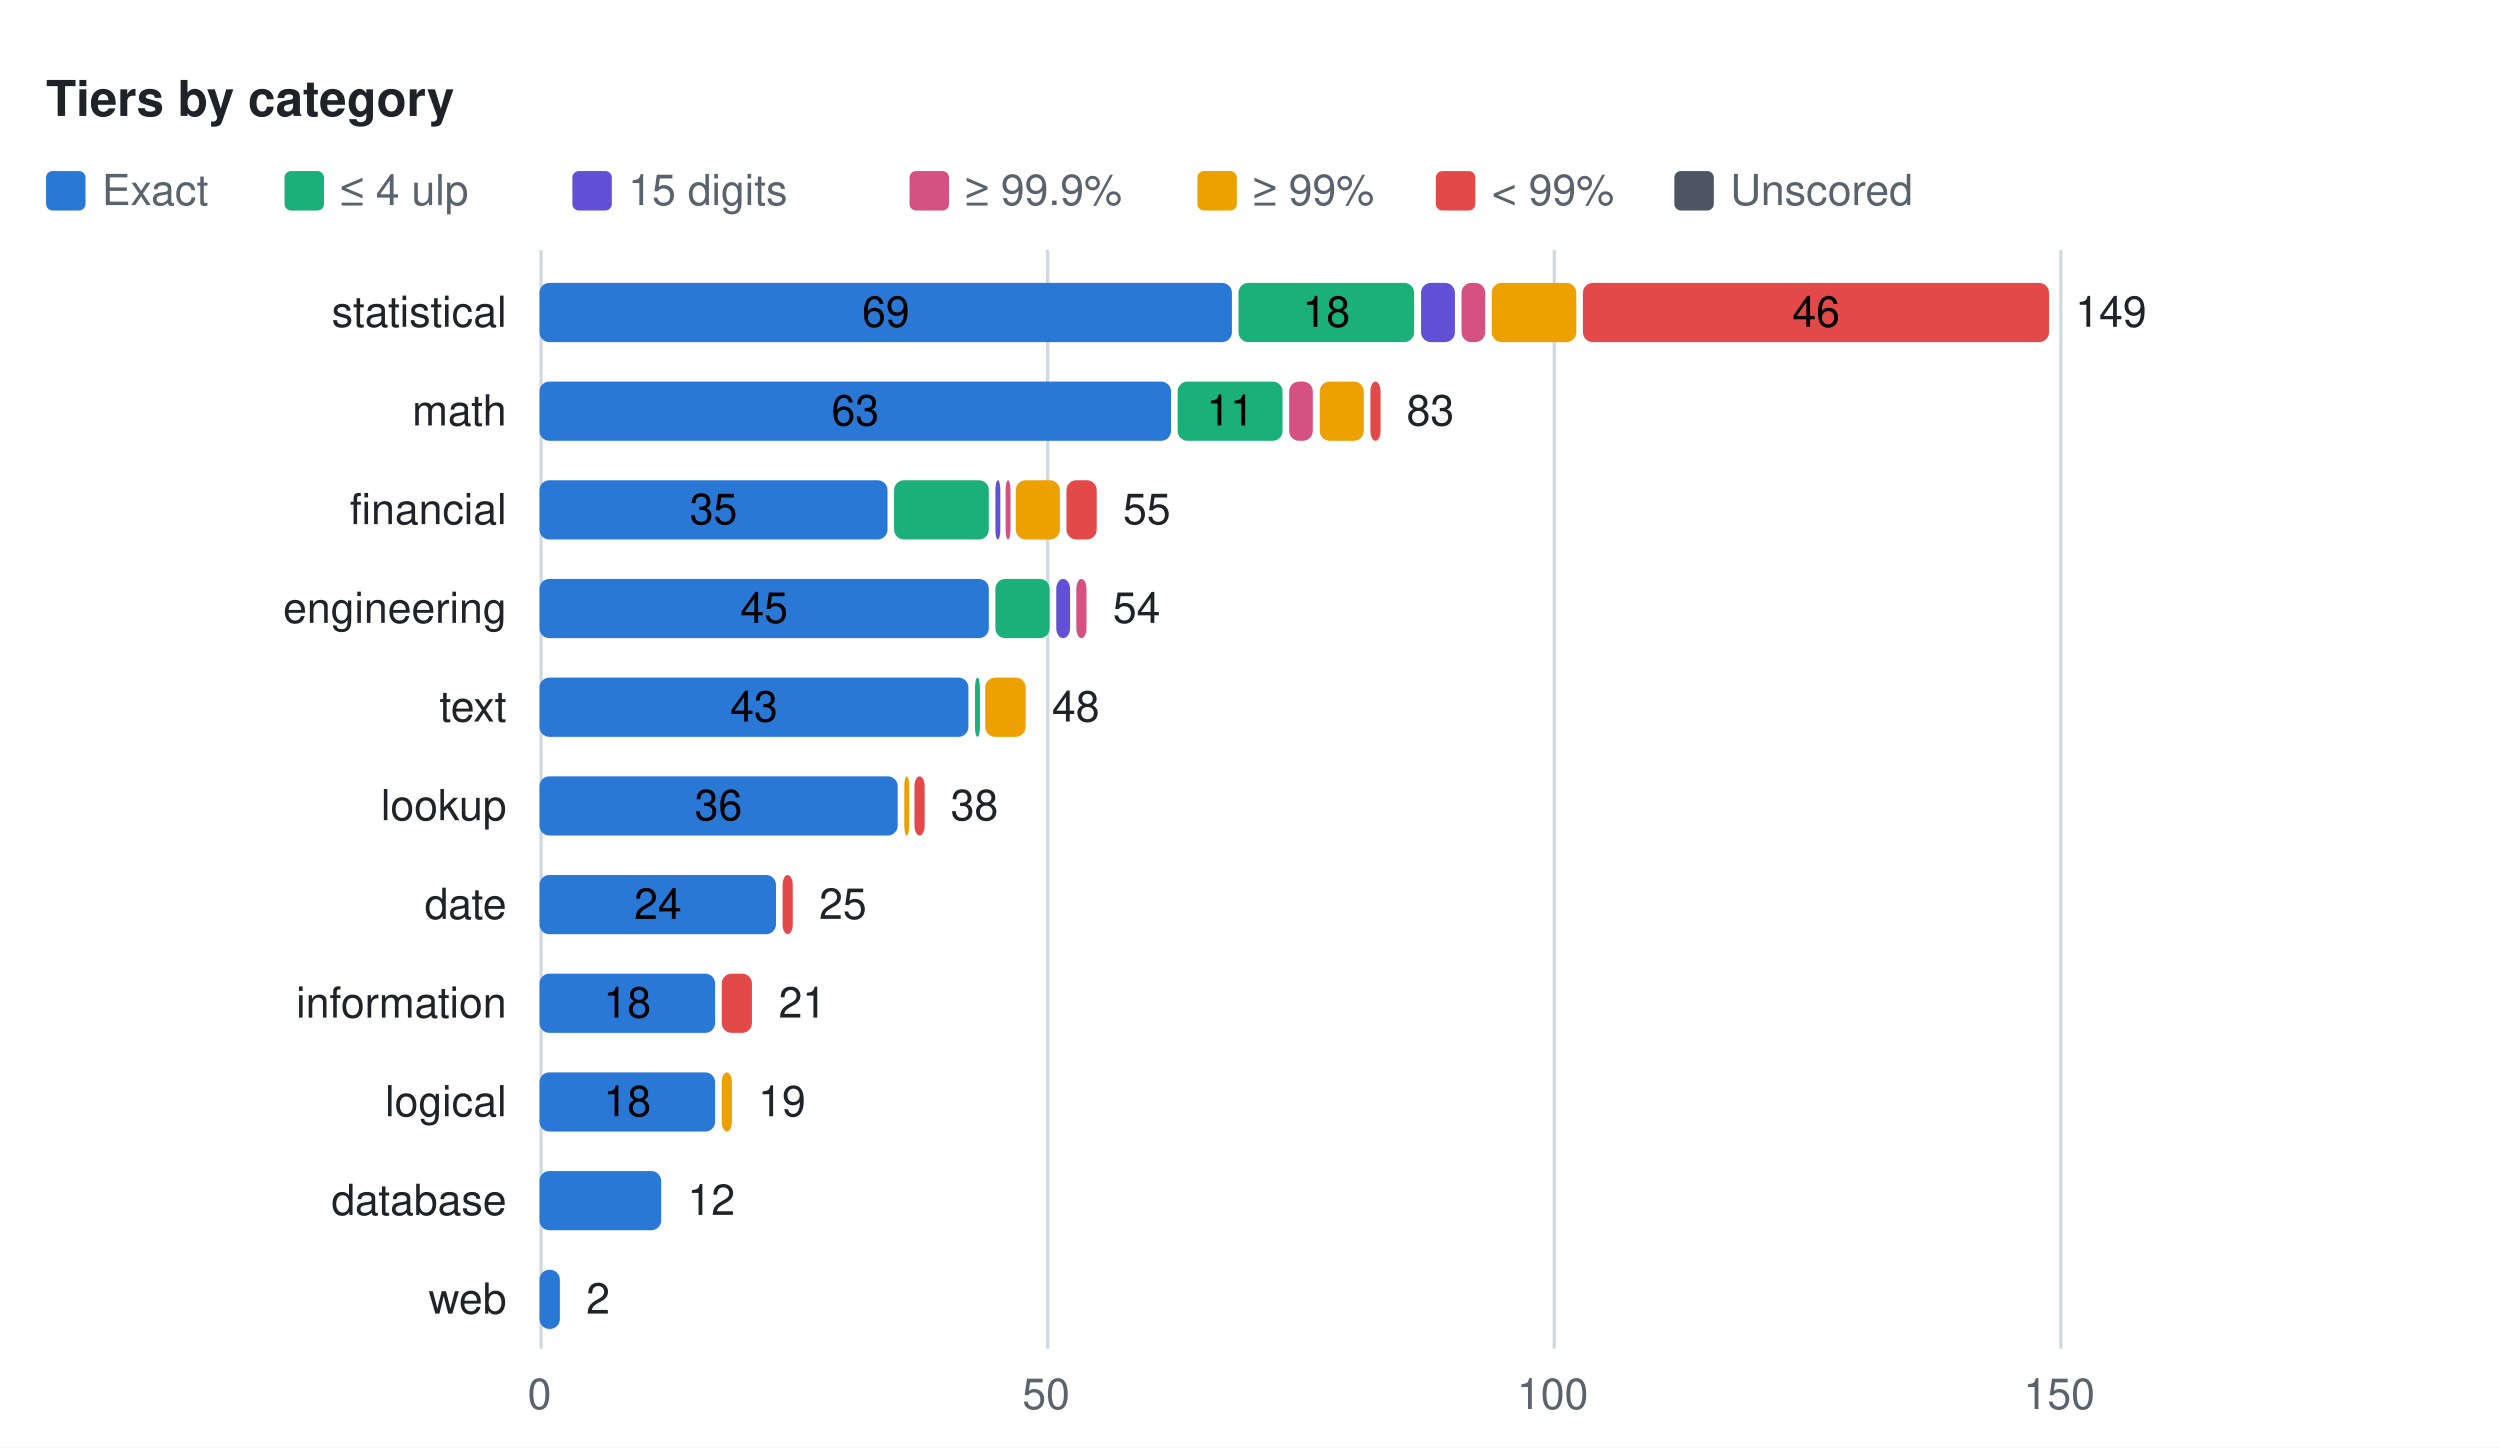
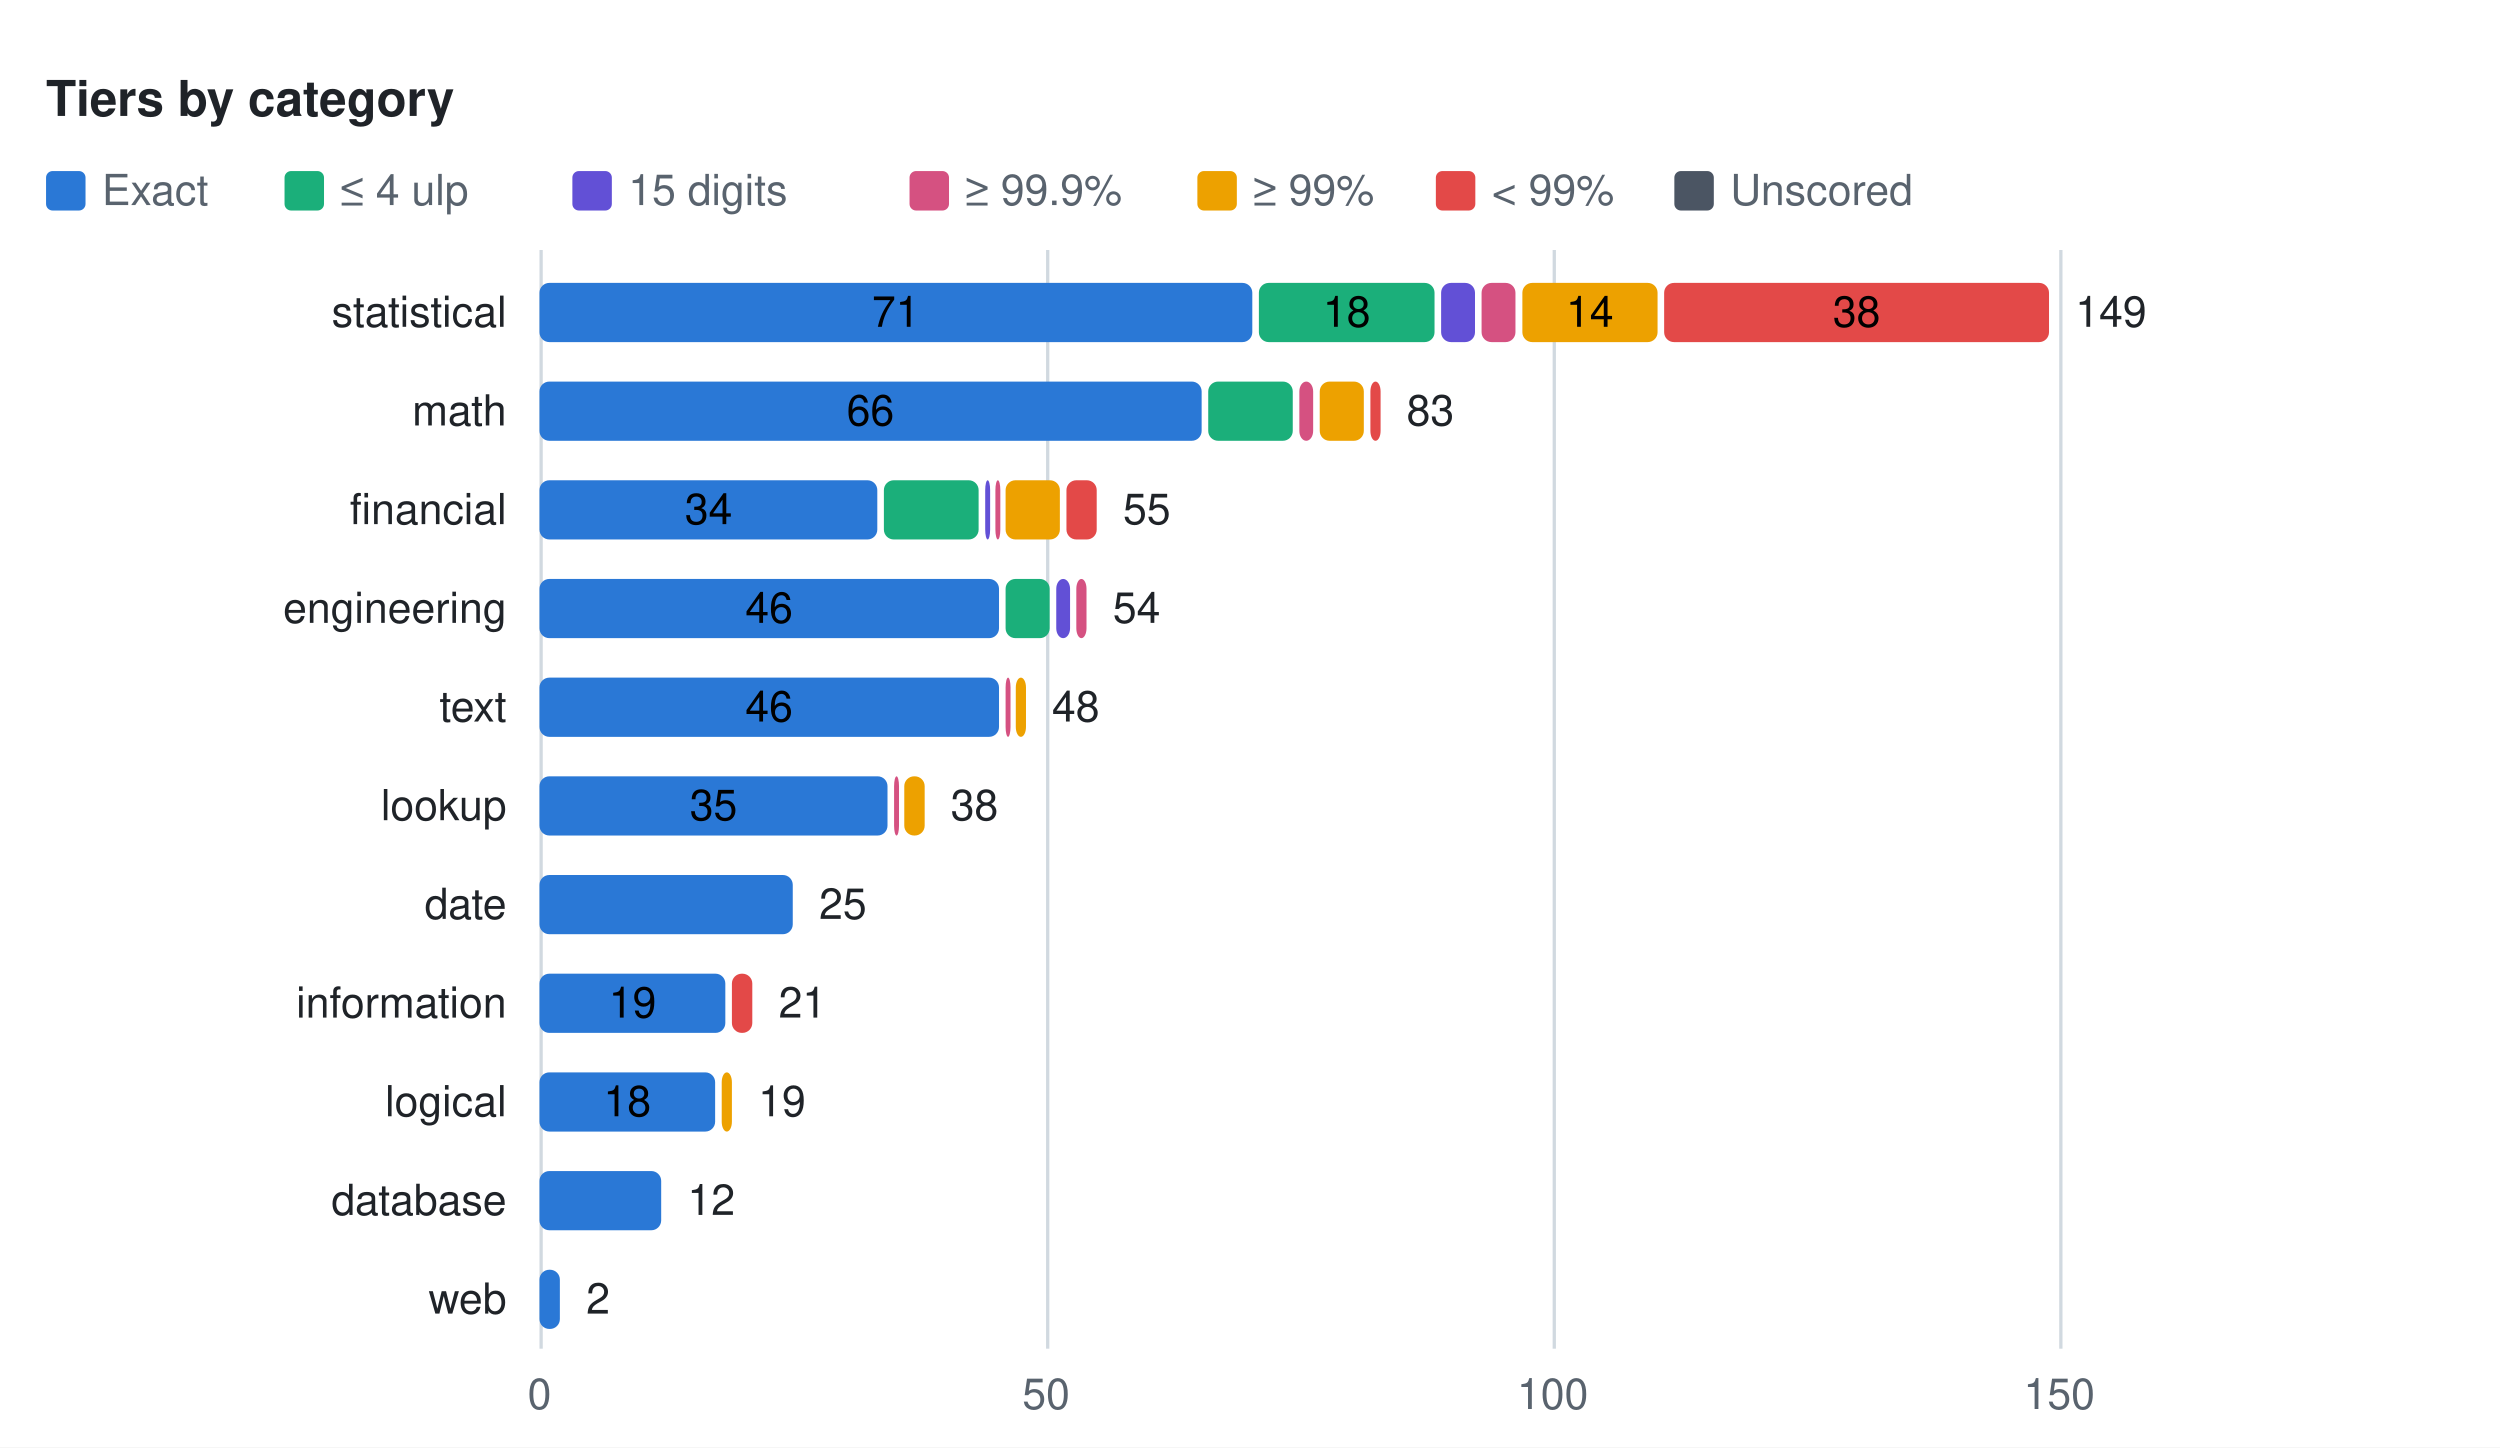
<svg xmlns="http://www.w3.org/2000/svg" width="760" height="440" viewBox="0 0 760 440" role="img" aria-labelledby="t d">
  <style>text{font-family:system-ui,-apple-system,'Segoe UI',Helvetica,Arial,sans-serif;font-size:13px}.title{font-size:15px;font-weight:600}.num{font-variant-numeric:tabular-nums}.bg{fill:#ffffff}.ink{fill:#1f2328}.muted{fill:#59636e}.grid{fill:#d1d9e0}.b-exact{fill:#2a78d6}.b-ulp4{fill:#1baf7a}.b-digits15{fill:#6250d6}.b-rate999{fill:#d55181}.b-rate99{fill:#eda100}.b-below99{fill:#e34948}.b-unscored{fill:#4b5563}.in-exact{fill:#000000}.in-ulp4{fill:#000000}.in-digits15{fill:#ffffff}.in-rate999{fill:#000000}.in-rate99{fill:#000000}.in-below99{fill:#000000}.in-unscored{fill:#ffffff}@media (prefers-color-scheme: dark){.bg{fill:#0d1117}.ink{fill:#f0f6fc}.muted{fill:#9198a1}.grid{fill:#3d444d}.b-exact{fill:#3987e5}.b-ulp4{fill:#199e70}.b-digits15{fill:#9085e9}.b-rate999{fill:#d55181}.b-rate99{fill:#c98500}.b-below99{fill:#d03f3f}.b-unscored{fill:#9ca3af}.in-exact{fill:#000000}.in-ulp4{fill:#000000}.in-digits15{fill:#000000}.in-rate999{fill:#000000}.in-rate99{fill:#000000}.in-below99{fill:#ffffff}.in-unscored{fill:#000000}}</style>
  <rect class="bg" fill="#ffffff" x="0" y="0" width="760" height="440" />
  <g transform="translate(14,14)">
    <text x="0.0" y="16.0" class="ink title" fill="#1f2328" text-anchor="start" dominant-baseline="middle">Tiers by category</text>
    <rect class="b-exact" fill="#2a78d6" x="0.0" y="38" width="12" height="12" rx="2" />
    <text x="17.0" y="44.0" class="muted" fill="#59636e" text-anchor="start" dominant-baseline="middle">Exact</text>
    <rect class="b-ulp4" fill="#1baf7a" x="72.5" y="38" width="12" height="12" rx="2" />
    <text x="89.5" y="44.0" class="muted" fill="#59636e" text-anchor="start" dominant-baseline="middle">≤ 4 ulp</text>
    <rect class="b-digits15" fill="#6250d6" x="160.0" y="38" width="12" height="12" rx="2" />
    <text x="177.0" y="44.0" class="muted" fill="#59636e" text-anchor="start" dominant-baseline="middle">15 digits</text>
    <rect class="b-rate999" fill="#d55181" x="262.5" y="38" width="12" height="12" rx="2" />
    <text x="279.5" y="44.0" class="muted" fill="#59636e" text-anchor="start" dominant-baseline="middle">≥ 99.9%</text>
    <rect class="b-rate99" fill="#eda100" x="350.0" y="38" width="12" height="12" rx="2" />
    <text x="367.0" y="44.0" class="muted" fill="#59636e" text-anchor="start" dominant-baseline="middle">≥ 99%</text>
    <rect class="b-below99" fill="#e34948" x="422.5" y="38" width="12" height="12" rx="2" />
    <text x="439.5" y="44.0" class="muted" fill="#59636e" text-anchor="start" dominant-baseline="middle">&lt; 99%</text>
    <rect class="b-unscored" fill="#4b5563" x="495.0" y="38" width="12" height="12" rx="2" />
    <text x="512.0" y="44.0" class="muted" fill="#59636e" text-anchor="start" dominant-baseline="middle">Unscored</text>
    <rect class="grid" fill="#d1d9e0" x="150.0" y="62" width="1" height="334" />
    <text x="150.0" y="410.0" class="muted num" fill="#59636e" text-anchor="middle" dominant-baseline="middle">0</text>
    <rect class="grid" fill="#d1d9e0" x="304.0" y="62" width="1" height="334" />
    <text x="304.0" y="410.0" class="muted num" fill="#59636e" text-anchor="middle" dominant-baseline="middle">50</text>
    <rect class="grid" fill="#d1d9e0" x="458.0" y="62" width="1" height="334" />
    <text x="458.0" y="410.0" class="muted num" fill="#59636e" text-anchor="middle" dominant-baseline="middle">100</text>
    <rect class="grid" fill="#d1d9e0" x="612.0" y="62" width="1" height="334" />
    <text x="612.0" y="410.0" class="muted num" fill="#59636e" text-anchor="middle" dominant-baseline="middle">150</text>
    <text x="140.0" y="81.0" class="ink" fill="#1f2328" text-anchor="end" dominant-baseline="middle">statistical</text>
-     <rect class="b-exact" fill="#2a78d6" x="150.0" y="72.0" width="210.5" height="18" rx="3" />
-     <text x="255.3" y="81.0" class="num in-exact" fill="#000000" text-anchor="middle" dominant-baseline="middle">69</text>
-     <rect class="b-ulp4" fill="#1baf7a" x="362.5" y="72.0" width="53.4" height="18" rx="3" />
-     <text x="389.2" y="81.0" class="num in-ulp4" fill="#000000" text-anchor="middle" dominant-baseline="middle">18</text>
-     <rect class="b-digits15" fill="#6250d6" x="418.0" y="72.0" width="10.3" height="18" rx="3" />
-     <rect class="b-rate999" fill="#d55181" x="430.3" y="72.0" width="7.2" height="18" rx="3" />
-     <rect class="b-rate99" fill="#eda100" x="439.5" y="72.0" width="25.7" height="18" rx="3" />
-     <rect class="b-below99" fill="#e34948" x="467.2" y="72.0" width="141.7" height="18" rx="3" />
-     <text x="538.1" y="81.0" class="num in-below99" fill="#000000" text-anchor="middle" dominant-baseline="middle">46</text>
+     <rect class="b-exact" fill="#2a78d6" x="150.0" y="72.0" width="216.7" height="18" rx="3" />
+     <text x="258.3" y="81.0" class="num in-exact" fill="#000000" text-anchor="middle" dominant-baseline="middle">71</text>
+     <rect class="b-ulp4" fill="#1baf7a" x="368.7" y="72.0" width="53.4" height="18" rx="3" />
+     <text x="395.4" y="81.0" class="num in-ulp4" fill="#000000" text-anchor="middle" dominant-baseline="middle">18</text>
+     <rect class="b-digits15" fill="#6250d6" x="424.1" y="72.0" width="10.3" height="18" rx="3" />
+     <rect class="b-rate999" fill="#d55181" x="436.4" y="72.0" width="10.3" height="18" rx="3" />
+     <rect class="b-rate99" fill="#eda100" x="448.8" y="72.0" width="41.1" height="18" rx="3" />
+     <text x="469.3" y="81.0" class="num in-rate99" fill="#000000" text-anchor="middle" dominant-baseline="middle">14</text>
+     <rect class="b-below99" fill="#e34948" x="491.9" y="72.0" width="117.0" height="18" rx="3" />
+     <text x="550.4" y="81.0" class="num in-below99" fill="#000000" text-anchor="middle" dominant-baseline="middle">38</text>
    <text x="616.9" y="81.0" class="ink num" fill="#1f2328" text-anchor="start" dominant-baseline="middle">149</text>
    <text x="140.0" y="111.0" class="ink" fill="#1f2328" text-anchor="end" dominant-baseline="middle">math</text>
-     <rect class="b-exact" fill="#2a78d6" x="150.0" y="102.0" width="192.0" height="18" rx="3" />
-     <text x="246.0" y="111.0" class="num in-exact" fill="#000000" text-anchor="middle" dominant-baseline="middle">63</text>
-     <rect class="b-ulp4" fill="#1baf7a" x="344.0" y="102.0" width="31.9" height="18" rx="3" />
-     <text x="360.0" y="111.0" class="num in-ulp4" fill="#000000" text-anchor="middle" dominant-baseline="middle">11</text>
-     <rect class="b-rate999" fill="#d55181" x="377.9" y="102.0" width="7.2" height="18" rx="3" />
+     <rect class="b-exact" fill="#2a78d6" x="150.0" y="102.0" width="201.3" height="18" rx="3" />
+     <text x="250.6" y="111.0" class="num in-exact" fill="#000000" text-anchor="middle" dominant-baseline="middle">66</text>
+     <rect class="b-ulp4" fill="#1baf7a" x="353.3" y="102.0" width="25.7" height="18" rx="3" />
+     <rect class="b-rate999" fill="#d55181" x="381.0" y="102.0" width="4.2" height="18" rx="3" />
    <rect class="b-rate99" fill="#eda100" x="387.2" y="102.0" width="13.4" height="18" rx="3" />
    <rect class="b-below99" fill="#e34948" x="402.6" y="102.0" width="3.1" height="18" rx="3" />
    <text x="413.6" y="111.0" class="ink num" fill="#1f2328" text-anchor="start" dominant-baseline="middle">83</text>
    <text x="140.0" y="141.0" class="ink" fill="#1f2328" text-anchor="end" dominant-baseline="middle">financial</text>
-     <rect class="b-exact" fill="#2a78d6" x="150.0" y="132.0" width="105.8" height="18" rx="3" />
-     <text x="202.9" y="141.0" class="num in-exact" fill="#000000" text-anchor="middle" dominant-baseline="middle">35</text>
-     <rect class="b-ulp4" fill="#1baf7a" x="257.8" y="132.0" width="28.8" height="18" rx="3" />
-     <rect class="b-digits15" fill="#6250d6" x="288.6" y="132.0" width="1.5" height="18" rx="3" />
-     <rect class="b-rate999" fill="#d55181" x="291.7" y="132.0" width="1.5" height="18" rx="3" />
-     <rect class="b-rate99" fill="#eda100" x="294.8" y="132.0" width="13.4" height="18" rx="3" />
+     <rect class="b-exact" fill="#2a78d6" x="150.0" y="132.0" width="102.7" height="18" rx="3" />
+     <text x="201.4" y="141.0" class="num in-exact" fill="#000000" text-anchor="middle" dominant-baseline="middle">34</text>
+     <rect class="b-ulp4" fill="#1baf7a" x="254.7" y="132.0" width="28.8" height="18" rx="3" />
+     <rect class="b-digits15" fill="#6250d6" x="285.5" y="132.0" width="1.5" height="18" rx="3" />
+     <rect class="b-rate999" fill="#d55181" x="288.6" y="132.0" width="1.5" height="18" rx="3" />
+     <rect class="b-rate99" fill="#eda100" x="291.7" y="132.0" width="16.5" height="18" rx="3" />
    <rect class="b-below99" fill="#e34948" x="310.2" y="132.0" width="9.2" height="18" rx="3" />
    <text x="327.4" y="141.0" class="ink num" fill="#1f2328" text-anchor="start" dominant-baseline="middle">55</text>
    <text x="140.0" y="171.0" class="ink" fill="#1f2328" text-anchor="end" dominant-baseline="middle">engineering</text>
-     <rect class="b-exact" fill="#2a78d6" x="150.0" y="162.0" width="136.6" height="18" rx="3" />
-     <text x="218.3" y="171.0" class="num in-exact" fill="#000000" text-anchor="middle" dominant-baseline="middle">45</text>
-     <rect class="b-ulp4" fill="#1baf7a" x="288.6" y="162.0" width="16.5" height="18" rx="3" />
+     <rect class="b-exact" fill="#2a78d6" x="150.0" y="162.0" width="139.7" height="18" rx="3" />
+     <text x="219.8" y="171.0" class="num in-exact" fill="#000000" text-anchor="middle" dominant-baseline="middle">46</text>
+     <rect class="b-ulp4" fill="#1baf7a" x="291.7" y="162.0" width="13.4" height="18" rx="3" />
    <rect class="b-digits15" fill="#6250d6" x="307.1" y="162.0" width="4.2" height="18" rx="3" />
    <rect class="b-rate999" fill="#d55181" x="313.2" y="162.0" width="3.1" height="18" rx="3" />
    <text x="324.3" y="171.0" class="ink num" fill="#1f2328" text-anchor="start" dominant-baseline="middle">54</text>
    <text x="140.0" y="201.0" class="ink" fill="#1f2328" text-anchor="end" dominant-baseline="middle">text</text>
-     <rect class="b-exact" fill="#2a78d6" x="150.0" y="192.0" width="130.4" height="18" rx="3" />
-     <text x="215.2" y="201.0" class="num in-exact" fill="#000000" text-anchor="middle" dominant-baseline="middle">43</text>
-     <rect class="b-ulp4" fill="#1baf7a" x="282.4" y="192.0" width="1.5" height="18" rx="3" />
-     <rect class="b-rate99" fill="#eda100" x="285.5" y="192.0" width="12.3" height="18" rx="3" />
+     <rect class="b-exact" fill="#2a78d6" x="150.0" y="192.0" width="139.7" height="18" rx="3" />
+     <text x="219.8" y="201.0" class="num in-exact" fill="#000000" text-anchor="middle" dominant-baseline="middle">46</text>
+     <rect class="b-rate999" fill="#d55181" x="291.7" y="192.0" width="1.5" height="18" rx="3" />
+     <rect class="b-rate99" fill="#eda100" x="294.8" y="192.0" width="3.1" height="18" rx="3" />
    <text x="305.8" y="201.0" class="ink num" fill="#1f2328" text-anchor="start" dominant-baseline="middle">48</text>
    <text x="140.0" y="231.0" class="ink" fill="#1f2328" text-anchor="end" dominant-baseline="middle">lookup</text>
-     <rect class="b-exact" fill="#2a78d6" x="150.0" y="222.0" width="108.9" height="18" rx="3" />
-     <text x="204.4" y="231.0" class="num in-exact" fill="#000000" text-anchor="middle" dominant-baseline="middle">36</text>
-     <rect class="b-rate99" fill="#eda100" x="260.9" y="222.0" width="1.5" height="18" rx="3" />
-     <rect class="b-below99" fill="#e34948" x="264.0" y="222.0" width="3.1" height="18" rx="3" />
+     <rect class="b-exact" fill="#2a78d6" x="150.0" y="222.0" width="105.8" height="18" rx="3" />
+     <text x="202.9" y="231.0" class="num in-exact" fill="#000000" text-anchor="middle" dominant-baseline="middle">35</text>
+     <rect class="b-rate999" fill="#d55181" x="257.8" y="222.0" width="1.5" height="18" rx="3" />
+     <rect class="b-rate99" fill="#eda100" x="260.9" y="222.0" width="6.2" height="18" rx="3" />
    <text x="275.0" y="231.0" class="ink num" fill="#1f2328" text-anchor="start" dominant-baseline="middle">38</text>
    <text x="140.0" y="261.0" class="ink" fill="#1f2328" text-anchor="end" dominant-baseline="middle">date</text>
-     <rect class="b-exact" fill="#2a78d6" x="150.0" y="252.0" width="71.9" height="18" rx="3" />
-     <text x="186.0" y="261.0" class="num in-exact" fill="#000000" text-anchor="middle" dominant-baseline="middle">24</text>
-     <rect class="b-below99" fill="#e34948" x="223.9" y="252.0" width="3.1" height="18" rx="3" />
+     <rect class="b-exact" fill="#2a78d6" x="150.0" y="252.0" width="77.0" height="18" rx="3" />
    <text x="235.0" y="261.0" class="ink num" fill="#1f2328" text-anchor="start" dominant-baseline="middle">25</text>
    <text x="140.0" y="291.0" class="ink" fill="#1f2328" text-anchor="end" dominant-baseline="middle">information</text>
-     <rect class="b-exact" fill="#2a78d6" x="150.0" y="282.0" width="53.4" height="18" rx="3" />
-     <text x="176.7" y="291.0" class="num in-exact" fill="#000000" text-anchor="middle" dominant-baseline="middle">18</text>
-     <rect class="b-below99" fill="#e34948" x="205.4" y="282.0" width="9.2" height="18" rx="3" />
+     <rect class="b-exact" fill="#2a78d6" x="150.0" y="282.0" width="56.5" height="18" rx="3" />
+     <text x="178.3" y="291.0" class="num in-exact" fill="#000000" text-anchor="middle" dominant-baseline="middle">19</text>
+     <rect class="b-below99" fill="#e34948" x="208.5" y="282.0" width="6.2" height="18" rx="3" />
    <text x="222.7" y="291.0" class="ink num" fill="#1f2328" text-anchor="start" dominant-baseline="middle">21</text>
    <text x="140.0" y="321.0" class="ink" fill="#1f2328" text-anchor="end" dominant-baseline="middle">logical</text>
    <rect class="b-exact" fill="#2a78d6" x="150.0" y="312.0" width="53.4" height="18" rx="3" />
    <text x="176.7" y="321.0" class="num in-exact" fill="#000000" text-anchor="middle" dominant-baseline="middle">18</text>
    <rect class="b-rate99" fill="#eda100" x="205.4" y="312.0" width="3.1" height="18" rx="3" />
    <text x="216.5" y="321.0" class="ink num" fill="#1f2328" text-anchor="start" dominant-baseline="middle">19</text>
    <text x="140.0" y="351.0" class="ink" fill="#1f2328" text-anchor="end" dominant-baseline="middle">database</text>
    <rect class="b-exact" fill="#2a78d6" x="150.0" y="342.0" width="37.0" height="18" rx="3" />
    <text x="195.0" y="351.0" class="ink num" fill="#1f2328" text-anchor="start" dominant-baseline="middle">12</text>
    <text x="140.0" y="381.0" class="ink" fill="#1f2328" text-anchor="end" dominant-baseline="middle">web</text>
    <rect class="b-exact" fill="#2a78d6" x="150.0" y="372.0" width="6.2" height="18" rx="3" />
    <text x="164.2" y="381.0" class="ink num" fill="#1f2328" text-anchor="start" dominant-baseline="middle">2</text>
  </g>
</svg>
